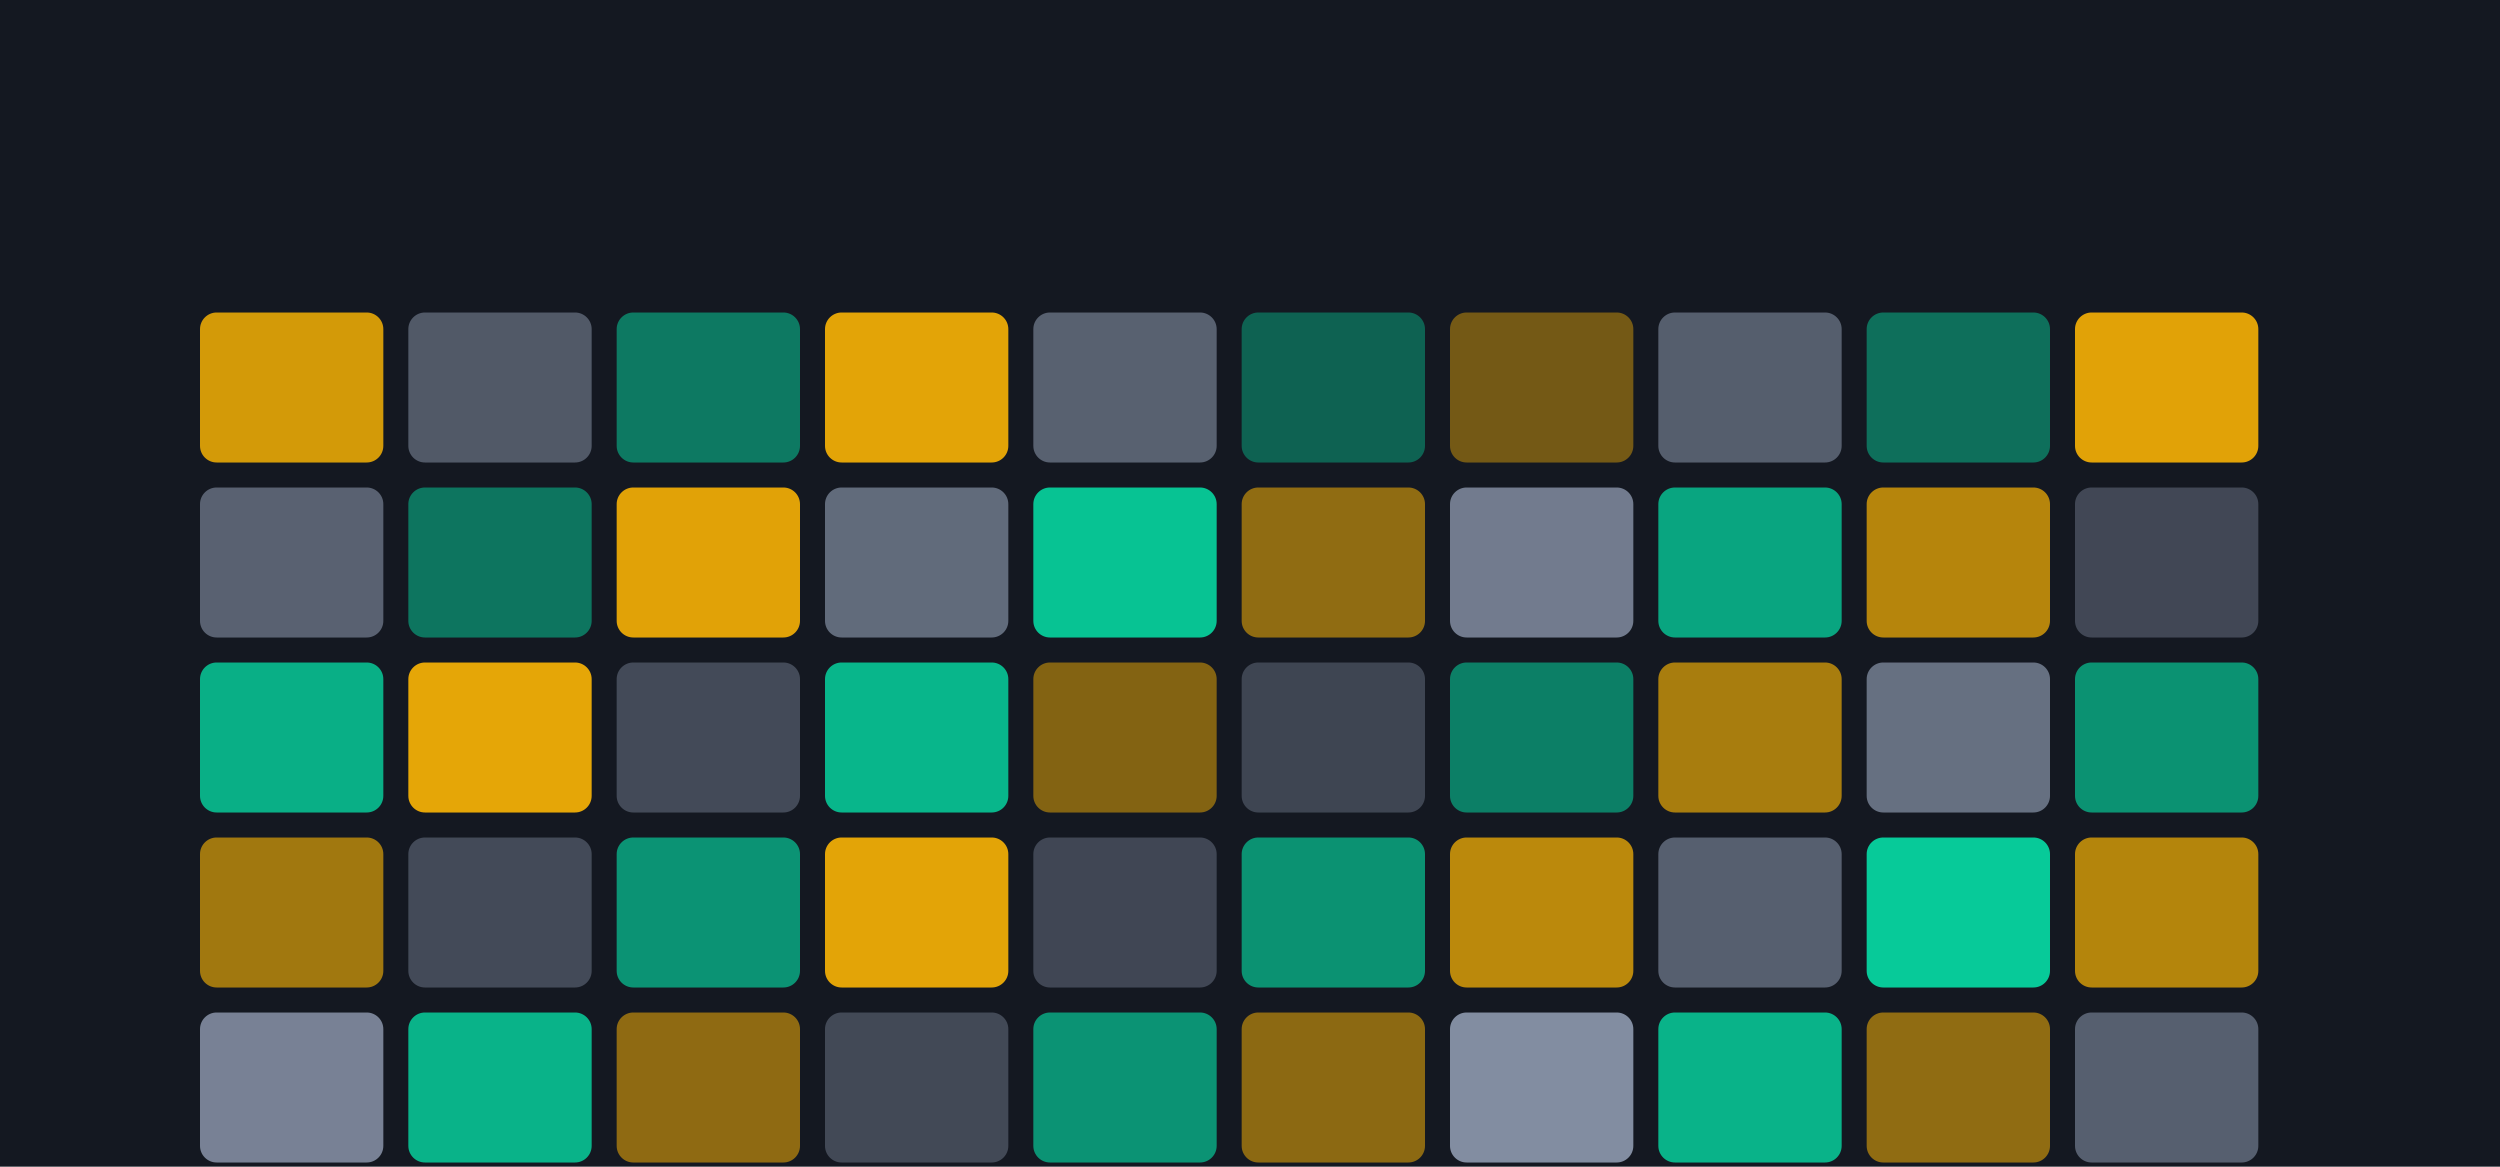
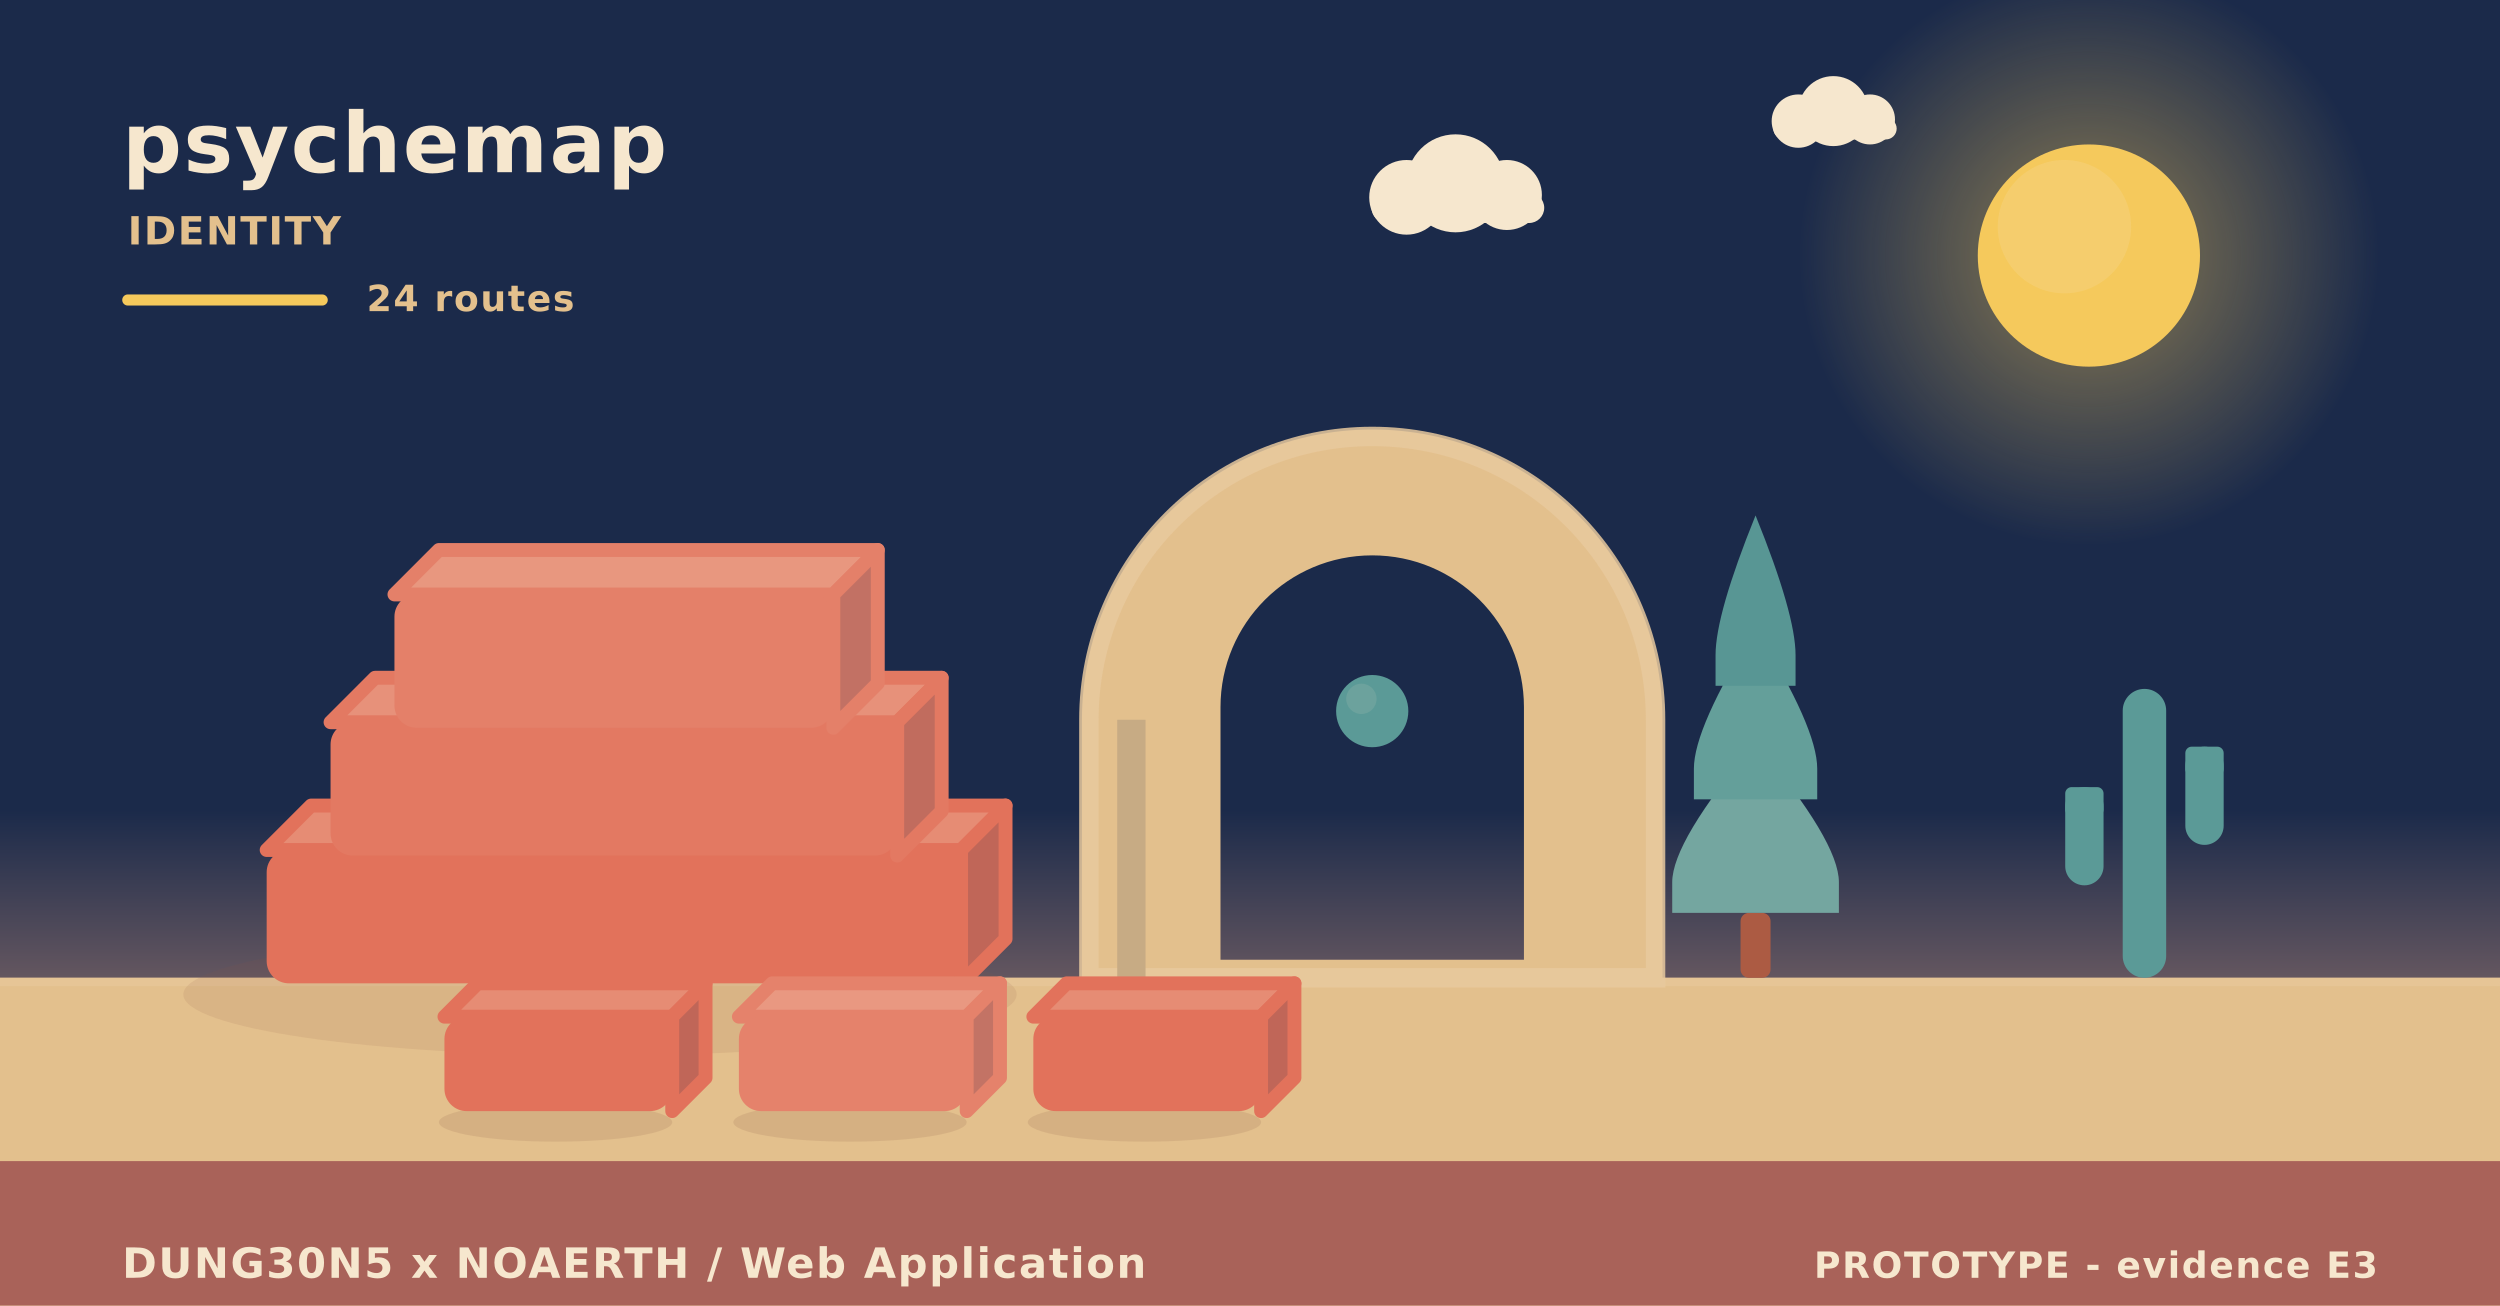
- <svg xmlns="http://www.w3.org/2000/svg" viewBox="0 0 1200 560" width="1200" height="560" role="img" aria-label="psychemap hero">
-   <rect width="1200" height="560" fill="#141821" />
-   <defs>
-     <linearGradient id="gh" x1="0" y1="0" x2="1" y2="1">
-       <stop offset="0%" stop-color="#ffb703" />
-       <stop offset="100%" stop-color="#8d99ae" />
-     </linearGradient>
-   </defs>
-   <rect x="96.00" y="150.00" width="88.00" height="72.00" rx="8.00" fill="#ffb703" opacity="0.81" />
-   <rect x="196.00" y="150.00" width="88.00" height="72.00" rx="8.00" fill="#8d99ae" opacity="0.50" />
-   <rect x="296.00" y="150.00" width="88.00" height="72.00" rx="8.00" fill="#06d6a0" opacity="0.51" />
-   <rect x="396.00" y="150.00" width="88.00" height="72.00" rx="8.00" fill="#ffb703" opacity="0.88" />
-   <rect x="496.00" y="150.00" width="88.00" height="72.00" rx="8.00" fill="#8d99ae" opacity="0.56" />
-   <rect x="596.00" y="150.00" width="88.00" height="72.00" rx="8.00" fill="#06d6a0" opacity="0.39" />
-   <rect x="696.00" y="150.00" width="88.00" height="72.00" rx="8.00" fill="#ffb703" opacity="0.41" />
-   <rect x="796.00" y="150.00" width="88.00" height="72.00" rx="8.00" fill="#8d99ae" opacity="0.54" />
-   <rect x="896.00" y="150.00" width="88.00" height="72.00" rx="8.00" fill="#06d6a0" opacity="0.46" />
-   <rect x="996.00" y="150.00" width="88.00" height="72.00" rx="8.00" fill="#ffb703" opacity="0.87" />
-   <rect x="96.00" y="234.00" width="88.00" height="72.00" rx="8.00" fill="#8d99ae" opacity="0.57" />
-   <rect x="196.00" y="234.00" width="88.00" height="72.00" rx="8.00" fill="#06d6a0" opacity="0.49" />
-   <rect x="296.00" y="234.00" width="88.00" height="72.00" rx="8.00" fill="#ffb703" opacity="0.87" />
-   <rect x="396.00" y="234.00" width="88.00" height="72.00" rx="8.00" fill="#8d99ae" opacity="0.64" />
-   <rect x="496.00" y="234.00" width="88.00" height="72.00" rx="8.00" fill="#06d6a0" opacity="0.90" />
-   <rect x="596.00" y="234.00" width="88.00" height="72.00" rx="8.00" fill="#ffb703" opacity="0.53" />
-   <rect x="696.00" y="234.00" width="88.00" height="72.00" rx="8.00" fill="#8d99ae" opacity="0.77" />
-   <rect x="796.00" y="234.00" width="88.00" height="72.00" rx="8.00" fill="#06d6a0" opacity="0.74" />
-   <rect x="896.00" y="234.00" width="88.00" height="72.00" rx="8.00" fill="#ffb703" opacity="0.69" />
-   <rect x="996.00" y="234.00" width="88.00" height="72.00" rx="8.00" fill="#8d99ae" opacity="0.37" />
-   <rect x="96.00" y="318.00" width="88.00" height="72.00" rx="8.00" fill="#06d6a0" opacity="0.79" />
-   <rect x="196.00" y="318.00" width="88.00" height="72.00" rx="8.00" fill="#ffb703" opacity="0.89" />
-   <rect x="296.00" y="318.00" width="88.00" height="72.00" rx="8.00" fill="#8d99ae" opacity="0.39" />
-   <rect x="396.00" y="318.00" width="88.00" height="72.00" rx="8.00" fill="#06d6a0" opacity="0.83" />
-   <rect x="496.00" y="318.00" width="88.00" height="72.00" rx="8.00" fill="#ffb703" opacity="0.47" />
-   <rect x="596.00" y="318.00" width="88.00" height="72.00" rx="8.00" fill="#8d99ae" opacity="0.35" />
-   <rect x="696.00" y="318.00" width="88.00" height="72.00" rx="8.00" fill="#06d6a0" opacity="0.54" />
-   <rect x="796.00" y="318.00" width="88.00" height="72.00" rx="8.00" fill="#ffb703" opacity="0.63" />
-   <rect x="896.00" y="318.00" width="88.00" height="72.00" rx="8.00" fill="#8d99ae" opacity="0.68" />
-   <rect x="996.00" y="318.00" width="88.00" height="72.00" rx="8.00" fill="#06d6a0" opacity="0.64" />
-   <rect x="96.00" y="402.00" width="88.00" height="72.00" rx="8.00" fill="#ffb703" opacity="0.60" />
-   <rect x="196.00" y="402.00" width="88.00" height="72.00" rx="8.00" fill="#8d99ae" opacity="0.39" />
-   <rect x="296.00" y="402.00" width="88.00" height="72.00" rx="8.00" fill="#06d6a0" opacity="0.65" />
-   <rect x="396.00" y="402.00" width="88.00" height="72.00" rx="8.00" fill="#ffb703" opacity="0.88" />
-   <rect x="496.00" y="402.00" width="88.00" height="72.00" rx="8.00" fill="#8d99ae" opacity="0.36" />
-   <rect x="596.00" y="402.00" width="88.00" height="72.00" rx="8.00" fill="#06d6a0" opacity="0.64" />
-   <rect x="696.00" y="402.00" width="88.00" height="72.00" rx="8.00" fill="#ffb703" opacity="0.71" />
-   <rect x="796.00" y="402.00" width="88.00" height="72.00" rx="8.00" fill="#8d99ae" opacity="0.55" />
-   <rect x="896.00" y="402.00" width="88.00" height="72.00" rx="8.00" fill="#06d6a0" opacity="0.94" />
-   <rect x="996.00" y="402.00" width="88.00" height="72.00" rx="8.00" fill="#ffb703" opacity="0.68" />
-   <rect x="96.00" y="486.00" width="88.00" height="72.00" rx="8.00" fill="#8d99ae" opacity="0.82" />
-   <rect x="196.00" y="486.00" width="88.00" height="72.00" rx="8.00" fill="#06d6a0" opacity="0.82" />
-   <rect x="296.00" y="486.00" width="88.00" height="72.00" rx="8.00" fill="#ffb703" opacity="0.52" />
-   <rect x="396.00" y="486.00" width="88.00" height="72.00" rx="8.00" fill="#8d99ae" opacity="0.38" />
-   <rect x="496.00" y="486.00" width="88.00" height="72.00" rx="8.00" fill="#06d6a0" opacity="0.65" />
-   <rect x="596.00" y="486.00" width="88.00" height="72.00" rx="8.00" fill="#ffb703" opacity="0.51" />
-   <rect x="696.00" y="486.00" width="88.00" height="72.00" rx="8.00" fill="#8d99ae" opacity="0.91" />
-   <rect x="796.00" y="486.00" width="88.00" height="72.00" rx="8.00" fill="#06d6a0" opacity="0.82" />
-   <rect x="896.00" y="486.00" width="88.00" height="72.00" rx="8.00" fill="#ffb703" opacity="0.53" />
-   <rect x="996.00" y="486.00" width="88.00" height="72.00" rx="8.00" fill="#8d99ae" opacity="0.55" />
+ <svg xmlns="http://www.w3.org/2000/svg" width="900" height="470" viewBox="0 0 900 470" role="img" aria-label="psychemap - identity">
+   <linearGradient id="skyh" x1="0" y1="0" x2="0" y2="1">
+     <stop offset="0" stop-color="#1b2a4a" />
+     <stop offset="0.62" stop-color="#1b2a4a" />
+     <stop offset="1" stop-color="#f3ad8a" />
+   </linearGradient>
+   <rect width="900" height="470" fill="url(#skyh)" />
+   <radialGradient id="sunh">
+     <stop offset="0.35" stop-color="#f5c95c" stop-opacity="0.34" />
+     <stop offset="1" stop-color="#f5c95c" stop-opacity="0" />
+   </radialGradient>
+   <circle cx="752" cy="92" r="104" fill="url(#sunh)" />
+   <circle cx="752" cy="92" r="40" fill="#f5c95c" />
+   <circle cx="743.2" cy="81.6" r="24" fill="#f5d27e" opacity="0.5" />
+   <g>
+     <circle cx="524" cy="66" r="17.64" fill="#f6e7ce" />
+     <circle cx="506.36" cy="71.04" r="13.44" fill="#f6e7ce" />
+     <circle cx="542.48" cy="70.2" r="12.6" fill="#f6e7ce" />
+     <rect x="493.76" y="69.36" width="62.16" height="10.92" rx="5.46" fill="#f6e7ce" />
+   </g>
+   <g>
+     <circle cx="660" cy="40" r="12.6" fill="#f6e7ce" />
+     <circle cx="647.4" cy="43.6" r="9.6" fill="#f6e7ce" />
+     <circle cx="673.2" cy="43" r="9" fill="#f6e7ce" />
+     <rect x="638.4" y="42.4" width="44.4" height="7.8" rx="3.9" fill="#f6e7ce" />
+   </g>
+   <rect x="0" y="352" width="900" height="118" fill="#e3c08d" />
+   <rect x="0" y="352" width="900" height="3" fill="#e6c596" />
+   <text x="44" y="62" font-family="Verdana,DejaVu Sans,sans-serif" font-size="30" font-weight="700" letter-spacing="0.6" fill="#f6e7ce" text-anchor="start">psychemap</text>
+   <text x="46" y="88" font-family="Verdana,DejaVu Sans,sans-serif" font-size="14" font-weight="700" letter-spacing="0.6" fill="#e3c08d" text-anchor="start">IDENTITY</text>
+   <rect x="44" y="106" width="74" height="4" rx="2" fill="#f5c95c" />
+   <text x="132" y="112" font-family="Verdana,DejaVu Sans,sans-serif" font-size="13" font-weight="700" letter-spacing="0.6" fill="#e3c08d" text-anchor="start">24 routes</text>
+   <ellipse cx="216" cy="358" rx="150" ry="22" fill="rgba(138,90,68,0.11)" />
+   <path d="M96,306 L346,306 L362,290 L112,290 Z" fill="#e68c74" stroke="#e2725b" stroke-width="5" stroke-linejoin="round" />
+   <path d="M346,306 L362,290 L362,338 L346,354 Z" fill="#c06658" stroke="#e2725b" stroke-width="5" stroke-linejoin="round" />
+   <rect x="96" y="306" width="250" height="48" rx="8" fill="#e2725b" />
+   <path d="M119,260 L323,260 L339,244 L135,244 Z" fill="#e7917a" stroke="#e37962" stroke-width="5" stroke-linejoin="round" />
+   <path d="M323,260 L339,244 L339,292 L323,308 Z" fill="#c16c5e" stroke="#e37962" stroke-width="5" stroke-linejoin="round" />
+   <rect x="119" y="260" width="204" height="48" rx="8" fill="#e37962" />
+   <path d="M142,214 L300,214 L316,198 L158,198 Z" fill="#e8977f" stroke="#e48069" stroke-width="5" stroke-linejoin="round" />
+   <path d="M300,214 L316,198 L316,246 L300,262 Z" fill="#c27164" stroke="#e48069" stroke-width="5" stroke-linejoin="round" />
+   <rect x="142" y="214" width="158" height="48" rx="8" fill="#e48069" />
+   <path d="M392,352 L392,259.12 A102,102 0 0 1 596,259.12 L596,352 Z M436.88,348 L436.88,254.55 A57.12,57.12 0 0 1 551.12,254.55 L551.12,348 Z" fill="#e3c08d" fill-rule="evenodd" stroke="#e3c08d" stroke-width="5" stroke-linejoin="round" />
+   <path d="M392,352 L392,259.12 A102,102 0 0 1 596,259.12 L596,352 Z" fill="none" stroke="#e8c99d" stroke-width="7" stroke-linecap="round" opacity="0.85" />
+   <rect x="402.2" y="259.12" width="10.2" height="92.88" fill="#c7ab84" />
+   <circle cx="494" cy="256" r="13" fill="#5b9a97" />
+   <circle cx="490.1" cy="251.58" r="5.46" fill="#7aa9a2" opacity="0.55" />
+   <rect x="626.6" y="328.64" width="10.8" height="23.36" rx="3" fill="#ac5b43" />
+   <path d="M632,267.32 Q602,302.89 602,317.6 Q602,328.64 602,328.64 L662,328.64 Q662,328.64 662,317.6 Q662,302.89 632,267.32 Z" fill="#74a6a0" />
+   <path d="M632,226.44 Q609.8,262.01 609.8,276.72 Q609.8,287.76 609.8,287.76 L654.2,287.76 Q654.2,287.76 654.2,276.72 Q654.2,262.01 632,226.44 Z" fill="#649f9a" />
+   <path d="M632,185.56 Q617.6,221.13 617.6,235.84 Q617.6,246.88 617.6,246.88 L646.4,246.88 Q646.4,246.88 646.4,235.84 Q646.4,221.13 632,185.56 Z" fill="#589694" />
+   <rect x="764.18" y="248" width="15.64" height="104" rx="7.82" fill="#5b9a97" />
+   <rect x="743.48" y="283.36" width="13.8" height="35.36" rx="6.9" fill="#5b9a97" />
+   <rect x="743.48" y="283.36" width="13.8" height="10.4" rx="2.3" fill="#5b9a97" />
+   <rect x="786.72" y="268.8" width="13.8" height="35.36" rx="6.9" fill="#5b9a97" />
+   <rect x="786.72" y="268.8" width="13.8" height="10.4" rx="2.3" fill="#5b9a97" />
+   <ellipse cx="200" cy="404" rx="42" ry="7" fill="rgba(138,90,68,0.15)" />
+   <path d="M160,366 L242,366 L254,354 L172,354 Z" fill="#e68c74" stroke="#e2725b" stroke-width="5" stroke-linejoin="round" />
+   <path d="M242,366 L254,354 L254,388 L242,400 Z" fill="#c06658" stroke="#e2725b" stroke-width="5" stroke-linejoin="round" />
+   <rect x="160" y="366" width="82" height="34" rx="8" fill="#e2725b" />
+   <ellipse cx="306" cy="404" rx="42" ry="7" fill="rgba(138,90,68,0.15)" />
+   <path d="M266,366 L348,366 L360,354 L278,354 Z" fill="#e99881" stroke="#e5826b" stroke-width="5" stroke-linejoin="round" />
+   <path d="M348,366 L360,354 L360,388 L348,400 Z" fill="#c37365" stroke="#e5826b" stroke-width="5" stroke-linejoin="round" />
+   <rect x="266" y="366" width="82" height="34" rx="8" fill="#e5826b" />
+   <ellipse cx="412" cy="404" rx="42" ry="7" fill="rgba(138,90,68,0.15)" />
+   <path d="M372,366 L454,366 L466,354 L384,354 Z" fill="#e68c74" stroke="#e2725b" stroke-width="5" stroke-linejoin="round" />
+   <path d="M454,366 L466,354 L466,388 L454,400 Z" fill="#c06658" stroke="#e2725b" stroke-width="5" stroke-linejoin="round" />
+   <rect x="372" y="366" width="82" height="34" rx="8" fill="#e2725b" />
+   <rect x="0" y="418" width="900" height="52" rx="0" fill="#a65c56" opacity="0.94" />
+   <text x="44" y="460" font-family="Verdana,DejaVu Sans,sans-serif" font-size="15" font-weight="700" letter-spacing="0.6" fill="#f6e7ce" text-anchor="start">DUNG30N5 x NOAERTH  /  Web Application</text>
+   <text x="856" y="460" font-family="Verdana,DejaVu Sans,sans-serif" font-size="13" font-weight="700" letter-spacing="0.6" fill="#f6e7ce" text-anchor="end">PROTOTYPE  -  evidence E3</text>
</svg>
